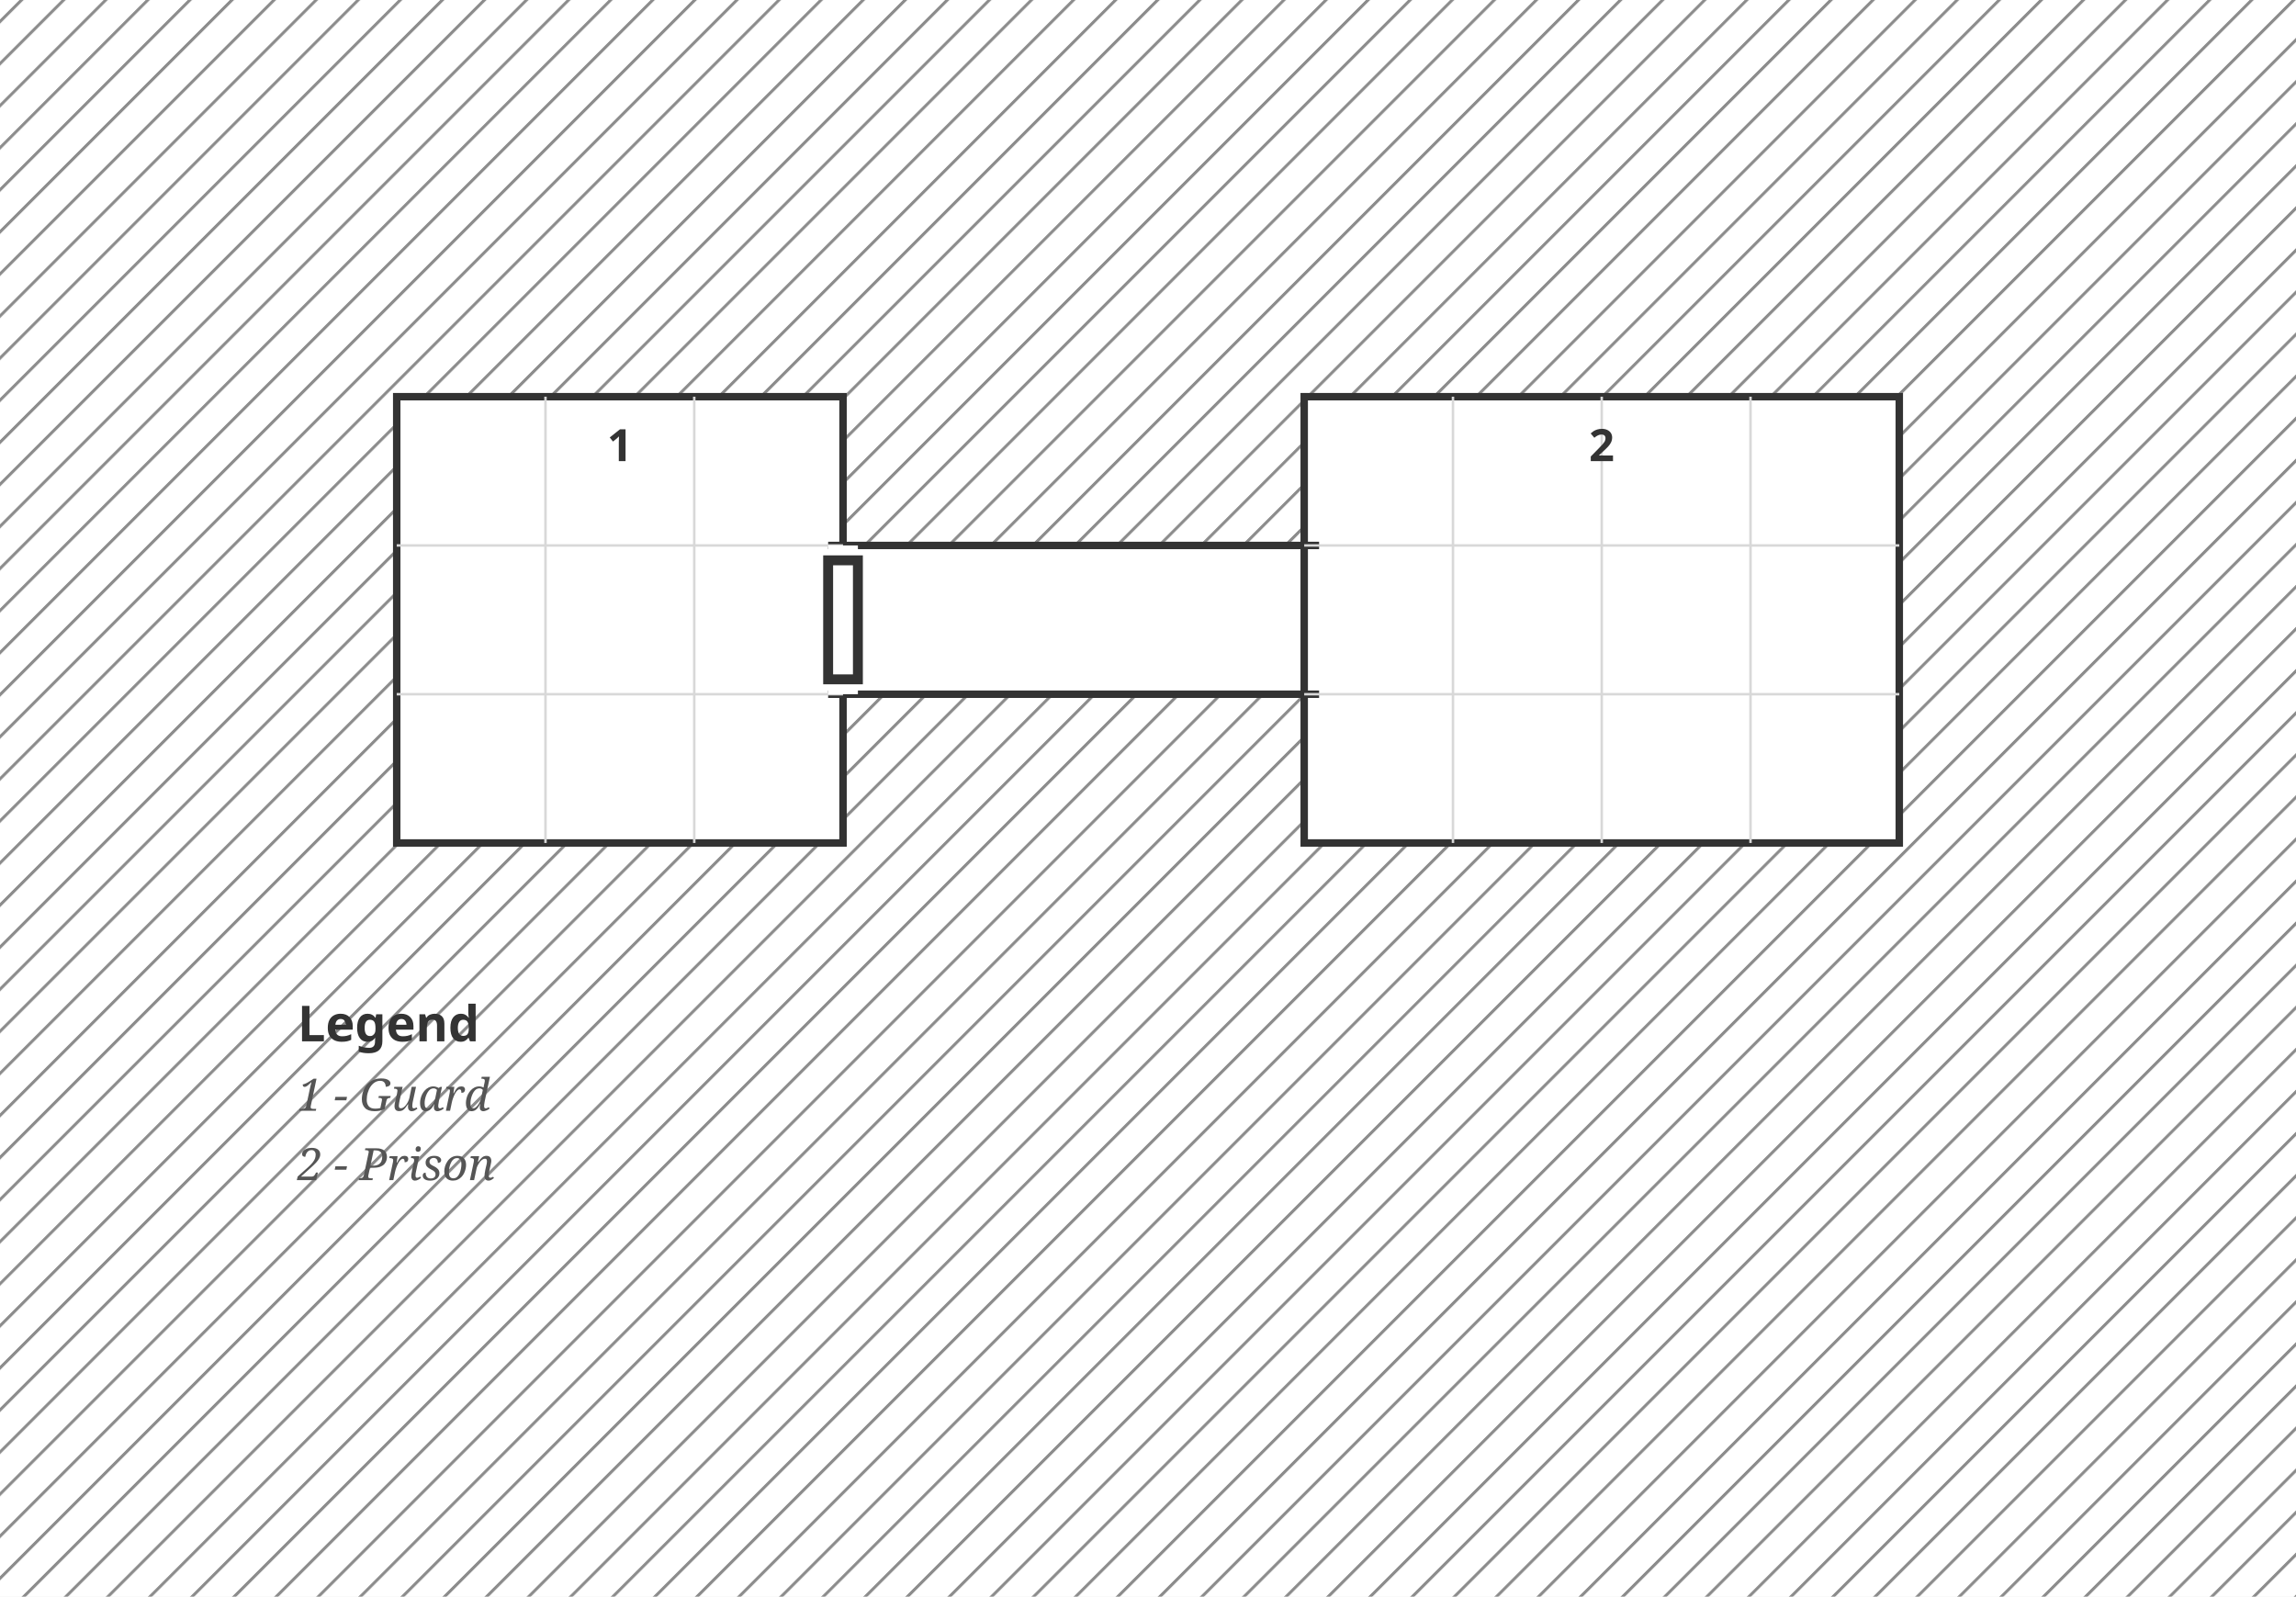
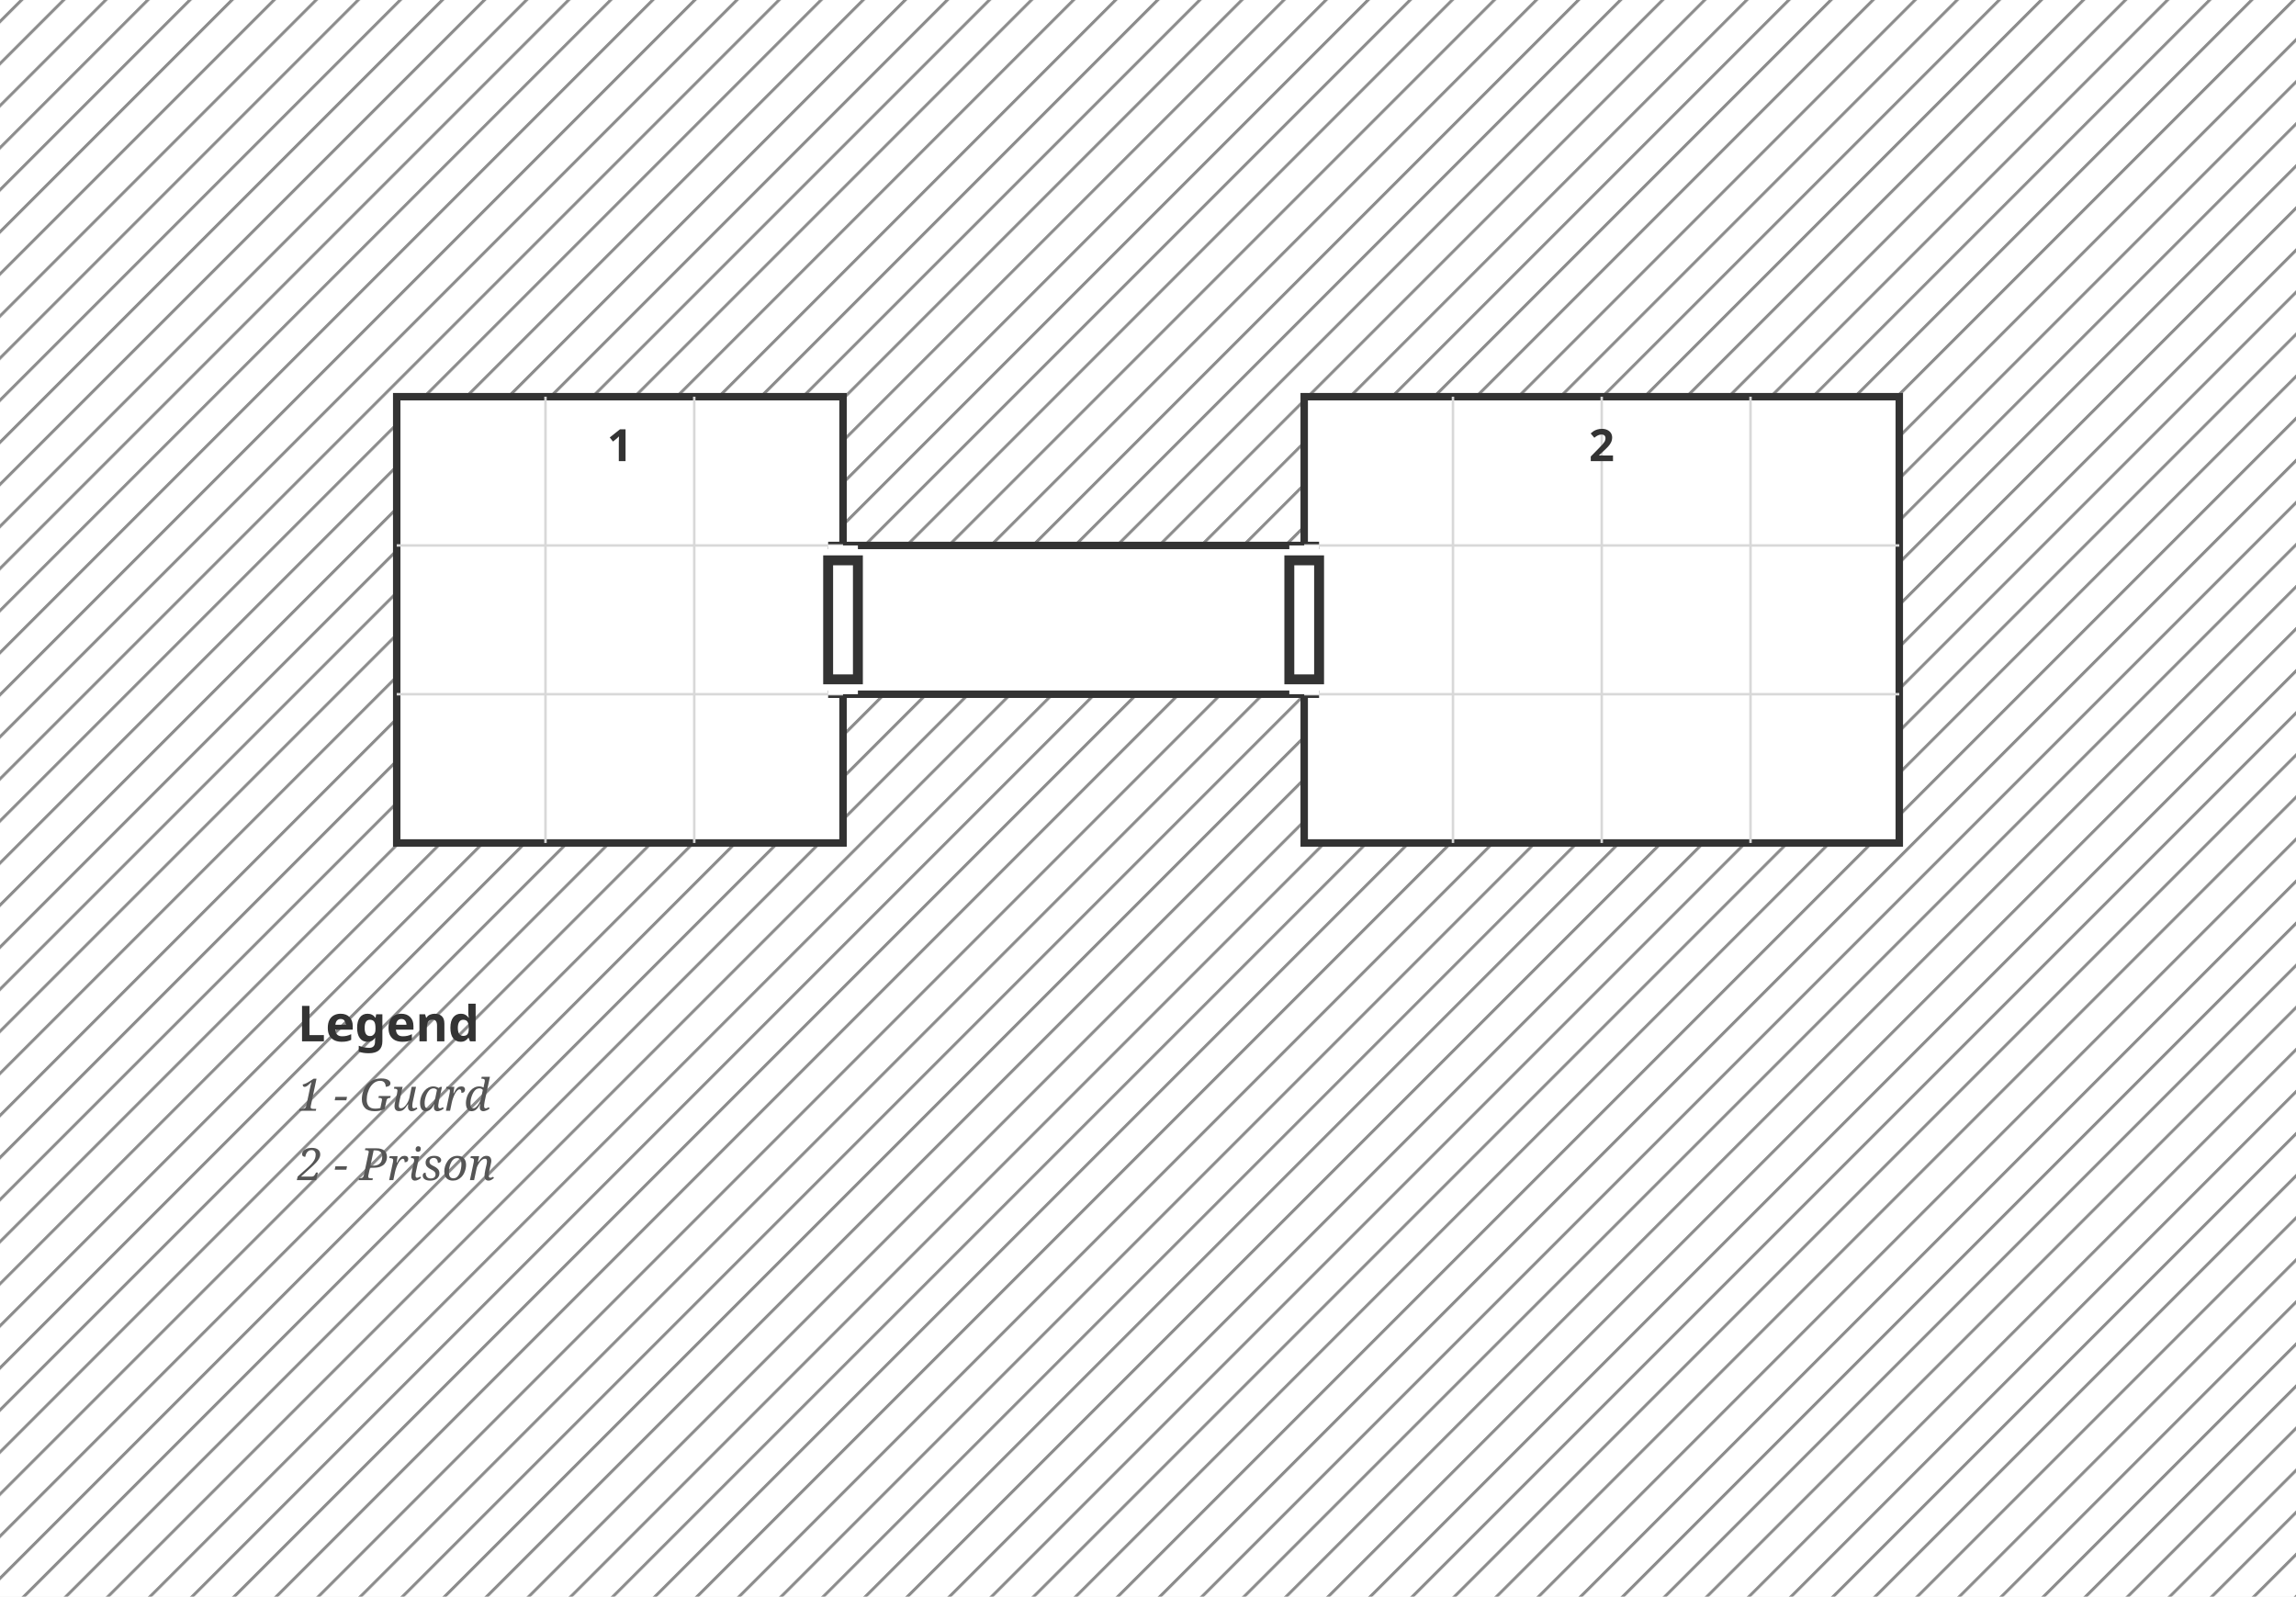
<svg xmlns="http://www.w3.org/2000/svg" viewBox="-125 -125 463 322" width="463" height="322">
  <defs>
    <pattern id="hatch" width="6" height="6" patternTransform="rotate(45 0 0)" patternUnits="userSpaceOnUse">
      <line x1="0" y1="0" x2="0" y2="6" stroke="#888" stroke-width="1.2" />
    </pattern>
    <symbol id="door-open" viewBox="0 0 30 30">
      <rect x="0" y="12" width="30" height="6" fill="white" />
      <rect x="0" y="11" width="4" height="8" fill="#333" />
      <rect x="26" y="11" width="4" height="8" fill="#333" />
    </symbol>
    <symbol id="door-locked" viewBox="0 0 30 30">
      <rect x="0" y="12" width="30" height="6" fill="white" />
      <rect x="2" y="11" width="26" height="8" fill="#333" />
      <rect x="4" y="13" width="22" height="4" fill="white" />
    </symbol>
    <symbol id="door-secret" viewBox="0 0 30 30">
      <line x1="0" y1="15" x2="30" y2="15" stroke="#888" stroke-width="1.2" stroke-dasharray="6,6" />
    </symbol>
    <symbol id="door-barred" viewBox="0 0 30 30">
      <rect x="0" y="12" width="30" height="6" fill="white" />
      <rect x="2" y="11" width="26" height="8" fill="#555" />
      <line x1="8" y1="11" x2="8" y2="19" stroke="white" stroke-width="2" />
      <line x1="15" y1="11" x2="15" y2="19" stroke="white" stroke-width="2" />
      <line x1="22" y1="11" x2="22" y2="19" stroke="white" stroke-width="2" />
    </symbol>
    <symbol id="door-double" viewBox="0 0 30 30">
      <rect x="0" y="12" width="30" height="6" fill="white" />
      <rect x="0" y="11" width="3" height="8" fill="#333" />
      <rect x="27" y="11" width="3" height="8" fill="#333" />
      <line x1="15" y1="11" x2="15" y2="19" stroke="#333" stroke-width="1" />
      <circle cx="11" cy="15" r="1.5" fill="#333" />
      <circle cx="19" cy="15" r="1.5" fill="#333" />
    </symbol>
    <symbol id="door-doorway" viewBox="0 0 30 30">
      <rect x="0" y="12" width="30" height="6" fill="white" />
    </symbol>
    <symbol id="door-portcullis" viewBox="0 0 30 30">
      <rect x="0" y="12" width="30" height="6" fill="white" />
      <rect x="0" y="11" width="4" height="8" fill="#333" />
      <rect x="26" y="11" width="4" height="8" fill="#333" />
      <line x1="9" y1="11" x2="9" y2="19" stroke="#333" stroke-width="1.2" />
      <line x1="15" y1="11" x2="15" y2="19" stroke="#333" stroke-width="1.2" />
      <line x1="21" y1="11" x2="21" y2="19" stroke="#333" stroke-width="1.2" />
    </symbol>
    <symbol id="feat-ladder" viewBox="0 0 30 30">
      <line x1="8" y1="3" x2="8" y2="27" stroke="#333" stroke-width="1.5" />
      <line x1="22" y1="3" x2="22" y2="27" stroke="#333" stroke-width="1.5" />
      <line x1="8" y1="7" x2="22" y2="7" stroke="#333" stroke-width="1" />
      <line x1="8" y1="13" x2="22" y2="13" stroke="#333" stroke-width="1" />
      <line x1="8" y1="19" x2="22" y2="19" stroke="#333" stroke-width="1" />
      <line x1="8" y1="25" x2="22" y2="25" stroke="#333" stroke-width="1" />
    </symbol>
    <symbol id="feat-pillar" viewBox="0 0 30 30">
      <circle cx="15" cy="15" r="10" fill="#666" stroke="#333" stroke-width="1" />
      <circle cx="15" cy="15" r="7" fill="#888" />
    </symbol>
    <symbol id="feat-statue" viewBox="0 0 30 30">
      <polygon points="15,3 27,15 15,27 3,15" fill="#ccc" stroke="#333" stroke-width="1.2" />
      <line x1="15" y1="7" x2="15" y2="23" stroke="#333" stroke-width="0.8" />
      <line x1="7" y1="15" x2="23" y2="15" stroke="#333" stroke-width="0.8" />
    </symbol>
    <symbol id="feat-pool" viewBox="0 0 30 30">
      <rect x="2" y="2" width="26" height="26" rx="8" fill="white" stroke="#99c" stroke-width="1" />
      <path d="M 6 10 Q 10 7 14 10 Q 18 13 22 10" fill="none" stroke="#99c" stroke-width="1.2" />
      <path d="M 6 16 Q 10 13 14 16 Q 18 19 22 16" fill="none" stroke="#99c" stroke-width="1.2" />
      <path d="M 6 22 Q 10 19 14 22 Q 18 25 22 22" fill="none" stroke="#99c" stroke-width="1.2" />
    </symbol>
    <symbol id="feat-stream" viewBox="0 0 30 30">
      <path d="M 0 12 Q 5 8 10 14 Q 15 20 20 14 Q 25 8 30 12" fill="none" stroke="#99c" stroke-width="1.8" />
      <path d="M 0 18 Q 5 14 10 20 Q 15 26 20 20 Q 25 14 30 18" fill="none" stroke="#99c" stroke-width="1.8" />
    </symbol>
    <symbol id="feat-stalactite" viewBox="0 0 30 30">
      <polygon points="7,2  4,16  10,16" fill="#666" />
      <polygon points="15,2 12,13  18,13" fill="#666" />
      <polygon points="23,2 20,18  26,18" fill="#666" />
    </symbol>
    <symbol id="feat-stalagmite" viewBox="0 0 30 30">
      <polygon points="7,28  4,14  10,14" fill="#666" />
      <polygon points="15,28 12,17  18,17" fill="#666" />
      <polygon points="23,28 20,12  26,12" fill="#666" />
    </symbol>
    <symbol id="feat-crevasse" viewBox="0 0 30 30">
      <polygon points="0,15 5,10 9,16 13,8 17,18 21,9 25,16 30,15 30,20 25,20 21,14 17,23 13,13 9,21 5,15 0,20" fill="#555" stroke="#333" stroke-width="0.5" />
    </symbol>
    <symbol id="feat-window" viewBox="0 0 30 6">
      <rect x="0" y="0" width="30" height="6" fill="white" />
      <rect x="0" y="1" width="8" height="4" fill="#cce" stroke="#99c" stroke-width="0.5" />
      <rect x="11" y="1" width="8" height="4" fill="#cce" stroke="#99c" stroke-width="0.5" />
      <rect x="22" y="1" width="8" height="4" fill="#cce" stroke="#99c" stroke-width="0.5" />
    </symbol>
    <symbol id="feat-arrow-slit" viewBox="0 0 30 6">
      <rect x="0" y="0" width="30" height="6" fill="white" />
      <rect x="12" y="1" width="6" height="4" fill="#555" />
    </symbol>
+     <symbol id="feat-exit" viewBox="0 0 30 6">
+       <rect x="0" y="0" width="30" height="6" fill="white" />
+       <polygon points="12,1 18,1 15,5" fill="#333" />
+     </symbol>
    <symbol id="feat-illusory-wall" viewBox="0 0 30 4">
      <line x1="0" y1="2" x2="30" y2="2" stroke="#888" stroke-width="1.5" stroke-dasharray="4,3" />
    </symbol>
    <symbol id="feat-fireplace" viewBox="0 0 30 20">
      <rect x="0" y="0" width="30" height="20" fill="#555" stroke="#333" stroke-width="1" />
      <path d="M 7 19 L 7 8 A 8 8 0 0 1 23 8 L 23 19 Z" fill="white" />
      <path d="M 11 17 Q 15 9 19 17" fill="none" stroke="#c63" stroke-width="1.5" />
    </symbol>
    <symbol id="feat-bed" viewBox="0 0 30 24">
      <rect x="1" y="1" width="28" height="22" fill="white" stroke="#333" stroke-width="1" />
      <rect x="1" y="1" width="28" height="7" fill="#ddd" stroke="#333" stroke-width="0.5" />
      <circle cx="8" cy="5" r="3" fill="white" stroke="#333" stroke-width="0.5" />
      <circle cx="22" cy="5" r="3" fill="white" stroke="#333" stroke-width="0.5" />
    </symbol>
    <symbol id="feat-curtain" viewBox="0 0 30 16">
      <line x1="0" y1="2" x2="30" y2="2" stroke="#333" stroke-width="1.5" />
      <path d="M 0 2 Q 3 14 6 8 Q 9 2 12 14 Q 15 2 18 14 Q 21 2 24 14 Q 27 2 30 8" fill="none" stroke="#333" stroke-width="1.2" />
    </symbol>
  </defs>
  <rect x="-125" y="-125" width="463" height="322" fill="white" />
  <rect x="-125" y="-125" width="463" height="322" fill="url(#hatch)" />
  <rect x="42" y="-15" width="99" height="30" fill="white" />
  <rect x="-45" y="-45" width="90" height="90" fill="white" />
  <rect x="138" y="-45" width="120" height="90" fill="white" />
  <line x1="42" y1="-15" x2="141" y2="-15" stroke="#333" stroke-width="1.5" />
  <line x1="42" y1="15" x2="141" y2="15" stroke="#333" stroke-width="1.5" />
  <rect x="-45" y="-45" width="90" height="90" fill="none" stroke="#333" stroke-width="1.5" />
  <rect x="138" y="-45" width="120" height="90" fill="none" stroke="#333" stroke-width="1.5" />
  <line x1="-15" y1="-45" x2="-15" y2="45" stroke="#d8d8d8" stroke-width="0.5" />
  <line x1="15" y1="-45" x2="15" y2="45" stroke="#d8d8d8" stroke-width="0.5" />
  <line x1="-45" y1="-15" x2="45" y2="-15" stroke="#d8d8d8" stroke-width="0.5" />
  <line x1="-45" y1="15" x2="45" y2="15" stroke="#d8d8d8" stroke-width="0.5" />
  <line x1="168" y1="-45" x2="168" y2="45" stroke="#d8d8d8" stroke-width="0.5" />
  <line x1="198" y1="-45" x2="198" y2="45" stroke="#d8d8d8" stroke-width="0.5" />
  <line x1="228" y1="-45" x2="228" y2="45" stroke="#d8d8d8" stroke-width="0.5" />
  <line x1="138" y1="-15" x2="258" y2="-15" stroke="#d8d8d8" stroke-width="0.5" />
  <line x1="138" y1="15" x2="258" y2="15" stroke="#d8d8d8" stroke-width="0.5" />
-   <use href="#door-locked" x="30" y="-15" width="30" height="30" transform="rotate(90,45,0)" />
+   <use href="#door-locked" x="30" y="-15" width="30" height="30" preserveAspectRatio="none" transform="rotate(90,45,0)" />
+   <use href="#door-locked" x="123" y="-15" width="30" height="30" preserveAspectRatio="none" transform="rotate(90,138,0)" />
  <text x="0" y="-32" text-anchor="middle" dominant-baseline="auto" fill="#333" font-size="9" font-family="sans-serif" font-weight="bold">1</text>
  <text x="198" y="-32" text-anchor="middle" dominant-baseline="auto" fill="#333" font-size="9" font-family="sans-serif" font-weight="bold">2</text>
  <text x="-65" y="85" fill="#333" font-size="10" font-family="sans-serif" font-weight="bold">Legend</text>
  <text x="-65" y="99" fill="#555" font-size="9" font-family="serif" font-style="italic">1 - Guard</text>
  <text x="-65" y="113" fill="#555" font-size="9" font-family="serif" font-style="italic">2 - Prison</text>
</svg>
